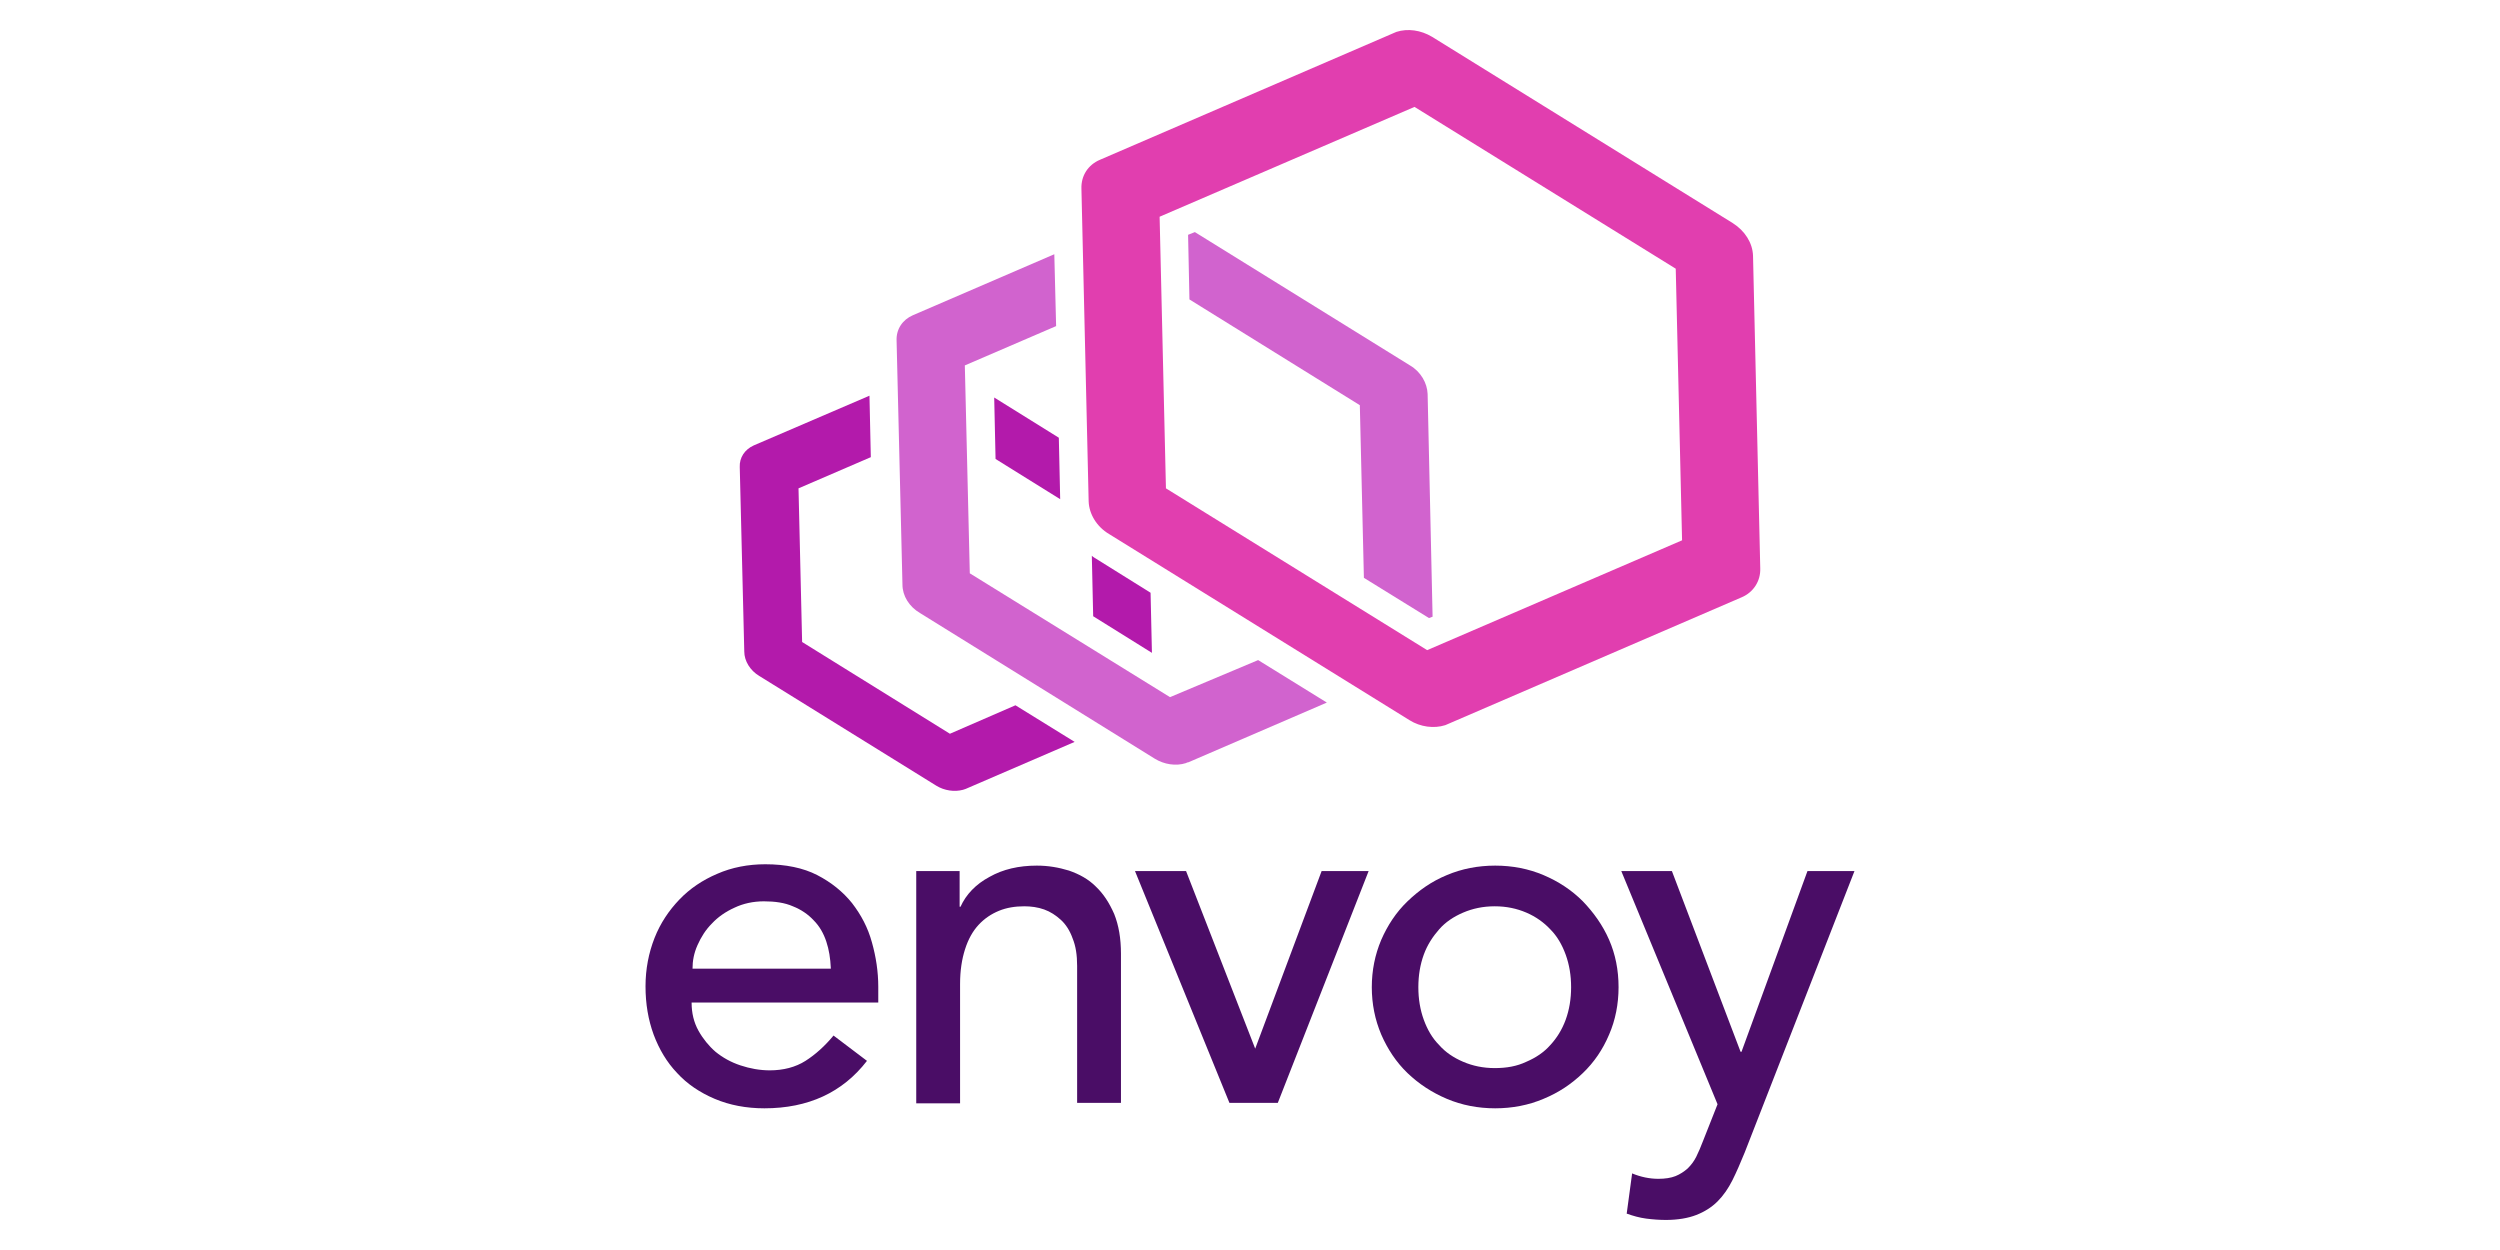
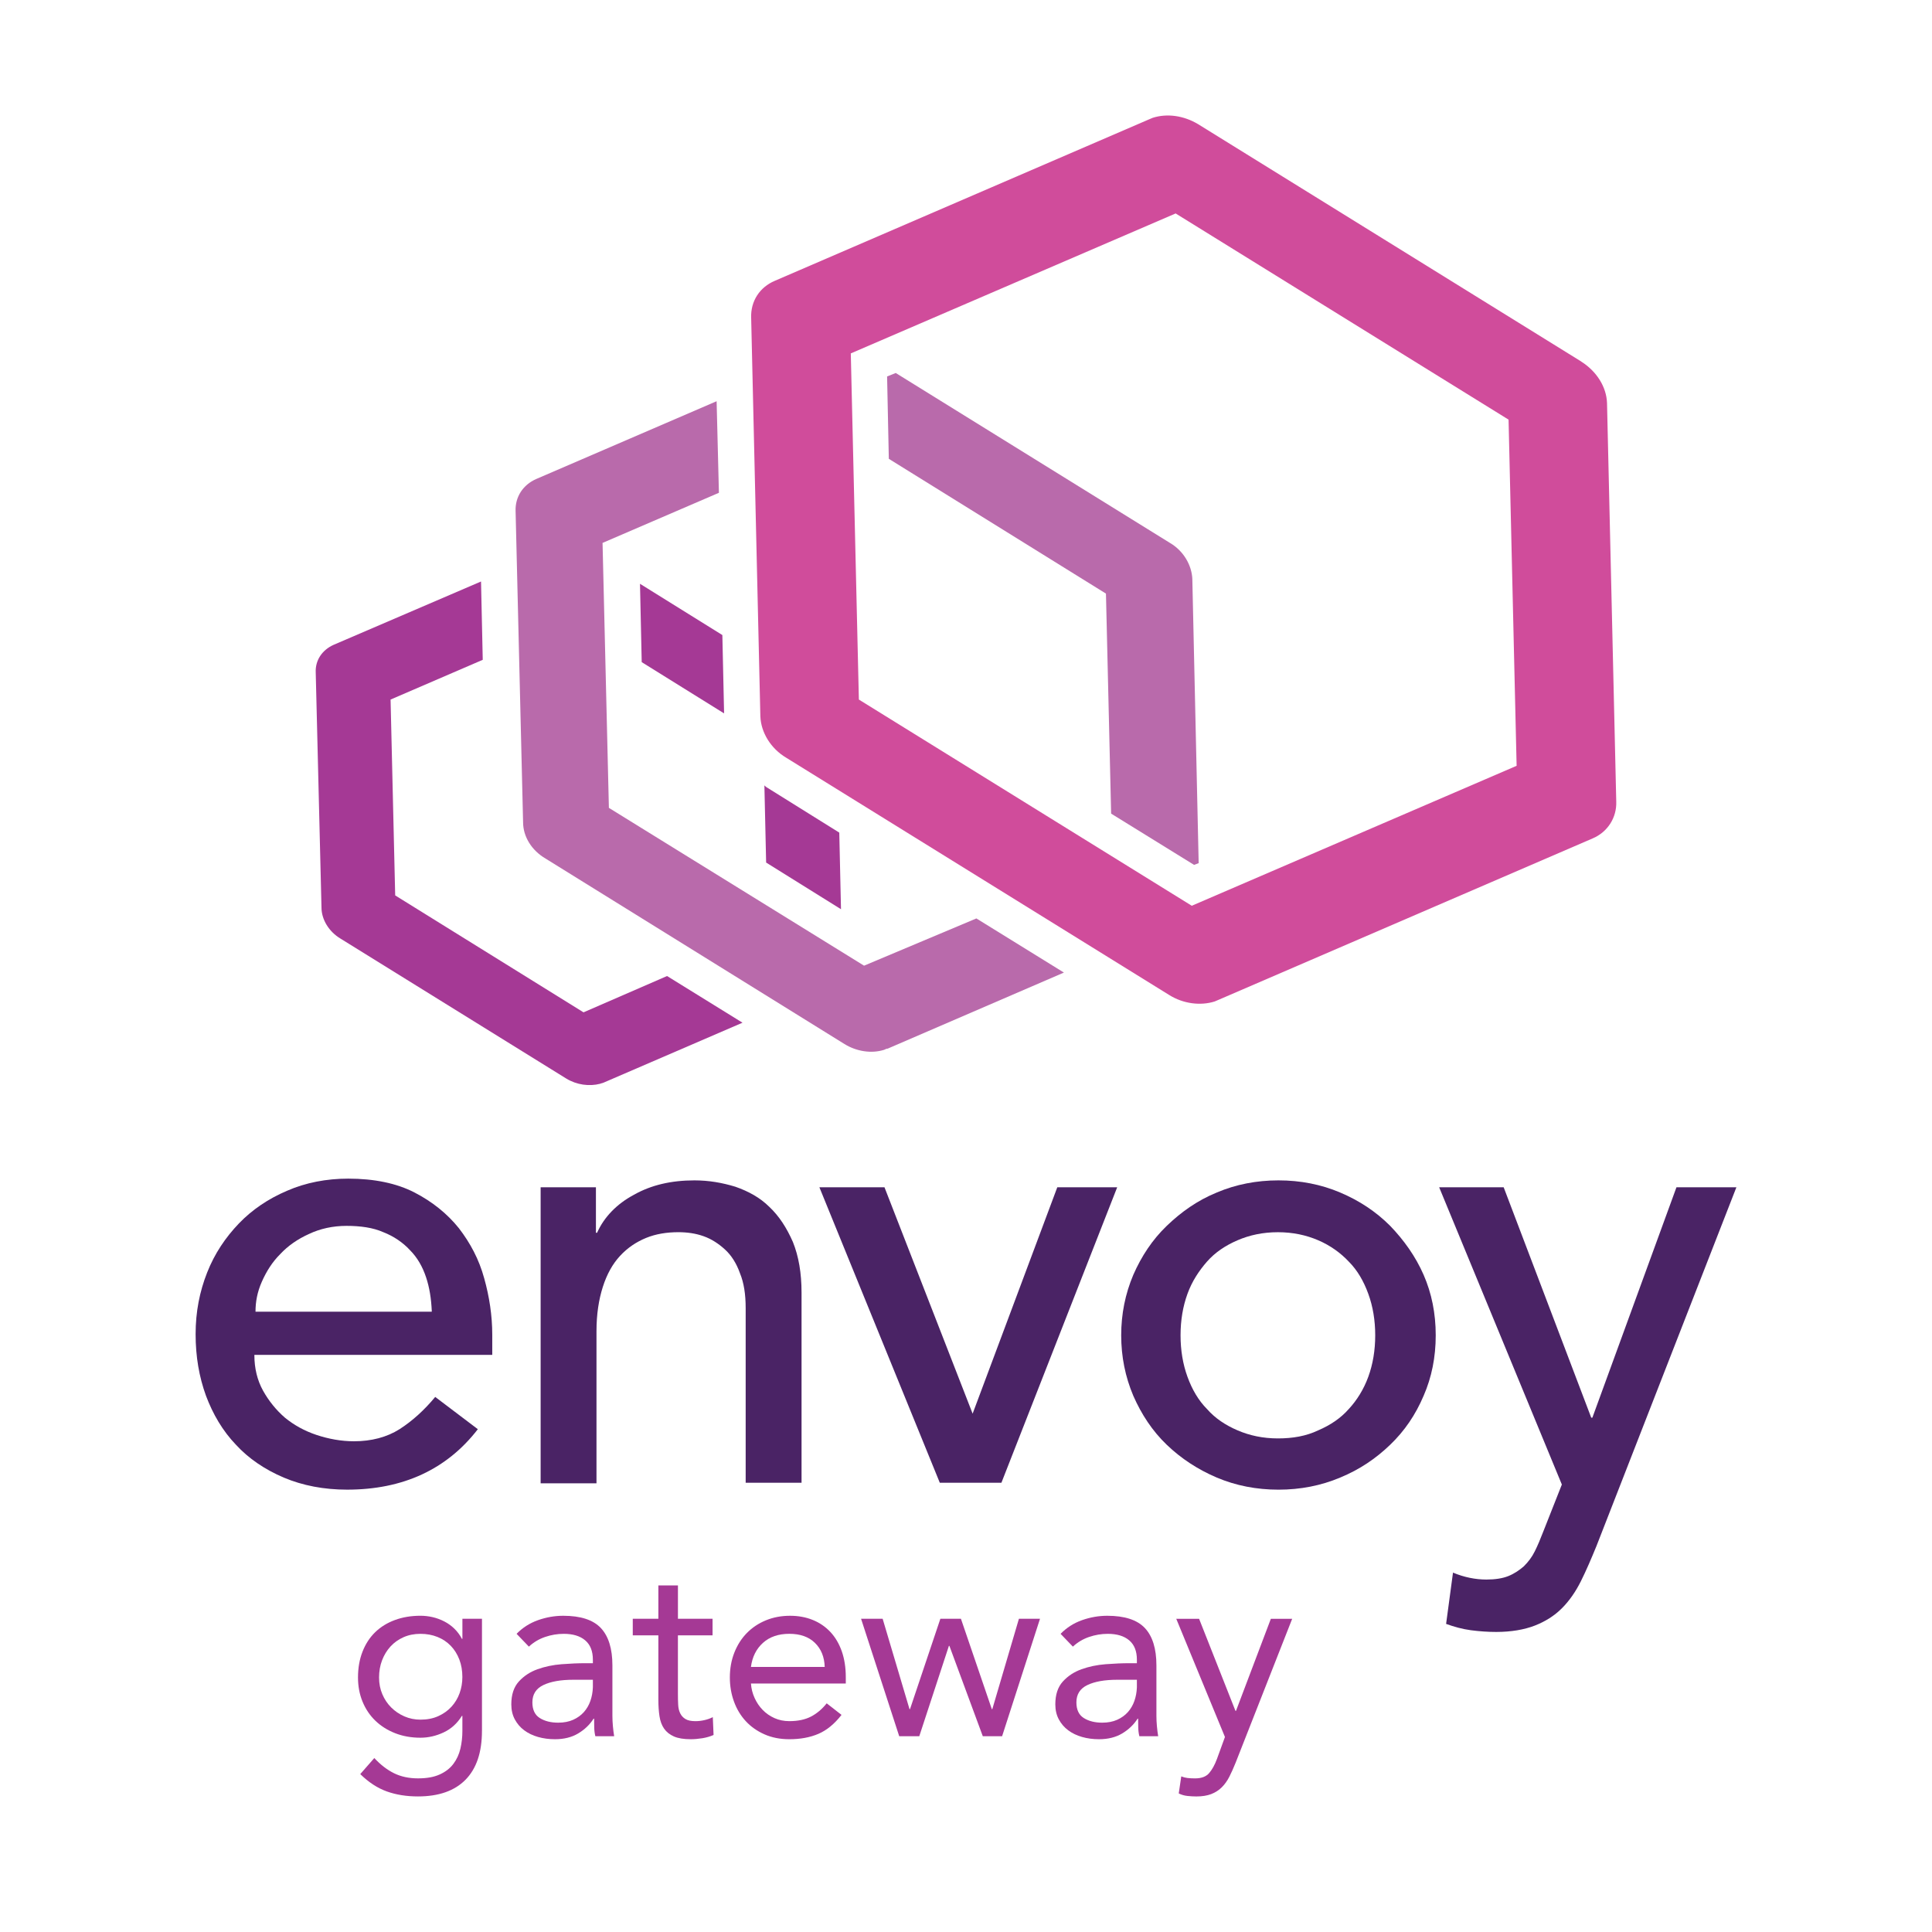
- <svg xmlns="http://www.w3.org/2000/svg" xmlns:xlink="http://www.w3.org/1999/xlink" version="1.1" id="Layer_1" x="0px" y="0px" width="120" height="60" viewBox="0 0 120 60" xml:space="preserve">
-   <defs id="defs37">
-     <defs id="defs5">
-       <rect height="296.2" width="271.8" y="13.6" x="22.9" id="SVGID_1_" />
-     </defs>
-     <clipPath id="SVGID_2_">
-       <use id="use7" style="overflow:visible" xlink:href="#SVGID_1_" x="0" y="0" width="100%" height="100%" />
-     </clipPath>
+ <svg xmlns="http://www.w3.org/2000/svg" version="1.1" viewBox="0 0 1000 1000">
+   <defs>
+     <style>
+       .cls-1 {
+         fill: #d04c9b;
+       }
+ 
+       .cls-2 {
+         fill: #4a2365;
+       }
+ 
+       .cls-3 {
+         fill: #b96aab;
+       }
+ 
+       .cls-4 {
+         isolation: isolate;
+       }
+ 
+       .cls-5 {
+         fill: #a53995;
+       }
+     </style>
  </defs>
-   <style type="text/css" id="style2">
- 
- 	.st0{clip-path:url(#SVGID_2_);fill:#E13EAF;}
- 	.st1{clip-path:url(#SVGID_2_);fill:#4A0D66;}
- 	.st2{clip-path:url(#SVGID_2_);fill:#B31AAB;}
- 	.st3{clip-path:url(#SVGID_2_);fill:#D163CE;}
- 
- </style>
-   <g id="g915" transform="translate(1.7000005e-8,0.190089)">
-     <g transform="translate(3.767384,2.396972)" id="g892">
-       <path style="fill:#4a0d66" id="path10" clip-path="url(#SVGID_2_)" d="m 35.5,260.3 c 0,2.2 0.5,4.3 1.5,6.1 1,1.8 2.3,3.4 3.8,4.7 1.6,1.3 3.4,2.3 5.5,3 2.1,0.7 4.3,1.1 6.5,1.1 3,0 5.7,-0.7 7.9,-2.1 2.2,-1.4 4.3,-3.3 6.2,-5.6 l 7.4,5.6 c -5.4,7 -13,10.5 -22.7,10.5 -4,0 -7.7,-0.7 -11,-2.1 -3.3,-1.4 -6.1,-3.3 -8.3,-5.7 -2.3,-2.4 -4,-5.3 -5.2,-8.5 -1.2,-3.3 -1.8,-6.8 -1.8,-10.7 0,-3.8 0.7,-7.4 2,-10.7 1.3,-3.3 3.2,-6.1 5.5,-8.5 2.3,-2.4 5.1,-4.3 8.4,-5.7 3.2,-1.4 6.8,-2.1 10.6,-2.1 4.5,0 8.4,0.8 11.5,2.4 3.1,1.6 5.7,3.7 7.7,6.2 2,2.6 3.5,5.4 4.4,8.7 0.9,3.2 1.4,6.5 1.4,9.8 v 3.5 H 35.5 Z m 30.8,-7.7 c -0.1,-2.2 -0.4,-4.1 -1,-5.9 -0.6,-1.8 -1.5,-3.4 -2.8,-4.7 -1.2,-1.3 -2.8,-2.4 -4.6,-3.1 -1.8,-0.8 -4,-1.1 -6.4,-1.1 -2.4,0 -4.6,0.5 -6.5,1.4 -2,0.9 -3.7,2.1 -5,3.5 -1.4,1.4 -2.4,3 -3.2,4.8 -0.8,1.8 -1.1,3.5 -1.1,5.2 h 30.6 z" class="st1" transform="matrix(0.2169349,0,0,0.2169349,21.72913,-10.91071)" />
-       <path style="fill:#4a0d66" id="path12" clip-path="url(#SVGID_2_)" d="m 85.1,231.1 h 9.7 V 239 H 95 c 1.2,-2.7 3.4,-5 6.4,-6.6 3,-1.7 6.5,-2.5 10.5,-2.5 2.5,0 4.8,0.4 7.1,1.1 2.3,0.8 4.3,1.9 5.9,3.5 1.7,1.6 3,3.6 4.1,6.1 1,2.5 1.5,5.4 1.5,8.8 v 33 h -9.7 v -30.3 c 0,-2.4 -0.3,-4.4 -1,-6.1 -0.6,-1.7 -1.5,-3.1 -2.6,-4.1 -1.1,-1 -2.3,-1.8 -3.7,-2.3 -1.4,-0.5 -2.9,-0.7 -4.4,-0.7 -2,0 -3.9,0.3 -5.6,1 -1.7,0.7 -3.2,1.7 -4.5,3.1 -1.3,1.4 -2.3,3.2 -3,5.4 -0.7,2.2 -1.1,4.7 -1.1,7.7 v 26.4 h -9.7 v -51.4 z" class="st1" transform="matrix(0.2169349,0,0,0.2169349,21.72913,-10.91071)" />
-       <polygon style="fill:#4a0d66" id="polygon14" clip-path="url(#SVGID_2_)" points="144.9,231.1 160.2,270.4 174.9,231.1 185.3,231.1 165.2,282.4 154.5,282.4 133.6,231.1 " class="st1" transform="matrix(0.2169349,0,0,0.2169349,21.72913,-10.91071)" />
-       <path style="fill:#4a0d66" id="path16" clip-path="url(#SVGID_2_)" d="m 186,256.8 c 0,-3.7 0.7,-7.2 2.1,-10.5 1.4,-3.2 3.3,-6.1 5.8,-8.5 2.5,-2.4 5.3,-4.4 8.7,-5.8 3.3,-1.4 6.9,-2.1 10.7,-2.1 3.8,0 7.4,0.7 10.7,2.1 3.3,1.4 6.2,3.3 8.7,5.8 2.4,2.5 4.4,5.3 5.8,8.5 1.4,3.2 2.1,6.7 2.1,10.5 0,3.7 -0.7,7.3 -2.1,10.5 -1.4,3.3 -3.3,6.1 -5.8,8.5 -2.5,2.4 -5.3,4.3 -8.7,5.7 -3.3,1.4 -6.9,2.1 -10.7,2.1 -3.8,0 -7.4,-0.7 -10.7,-2.1 -3.3,-1.4 -6.2,-3.3 -8.7,-5.7 -2.5,-2.4 -4.4,-5.3 -5.8,-8.5 -1.4,-3.3 -2.1,-6.8 -2.1,-10.5 m 10.3,0 c 0,2.6 0.4,5 1.2,7.2 0.8,2.2 1.9,4.1 3.4,5.6 1.4,1.6 3.2,2.8 5.3,3.7 2.1,0.9 4.4,1.4 7,1.4 2.6,0 4.9,-0.4 7,-1.4 2.1,-0.9 3.9,-2.1 5.3,-3.7 1.4,-1.5 2.6,-3.4 3.4,-5.6 0.8,-2.2 1.2,-4.6 1.2,-7.2 0,-2.6 -0.4,-5 -1.2,-7.2 -0.8,-2.2 -1.9,-4.1 -3.4,-5.6 -1.4,-1.5 -3.2,-2.8 -5.3,-3.7 -2.1,-0.9 -4.4,-1.4 -7,-1.4 -2.6,0 -4.9,0.5 -7,1.4 -2.1,0.9 -3.9,2.1 -5.3,3.7 -1.4,1.6 -2.6,3.4 -3.4,5.6 -0.8,2.2 -1.2,4.6 -1.2,7.2" class="st1" transform="matrix(0.2169349,0,0,0.2169349,21.72913,-10.91071)" />
-       <path style="fill:#4a0d66" id="path18" clip-path="url(#SVGID_2_)" d="m 241.2,231.1 h 11.2 l 15.2,40 h 0.2 l 14.6,-40 h 10.4 l -24.3,62.3 c -0.9,2.2 -1.8,4.3 -2.7,6.1 -0.9,1.8 -2,3.4 -3.3,4.7 -1.3,1.3 -2.9,2.3 -4.7,3 -1.8,0.7 -4.1,1.1 -6.7,1.1 -1.4,0 -2.9,-0.1 -4.4,-0.3 -1.5,-0.2 -2.9,-0.6 -4.3,-1.1 l 1.2,-8.9 c 1.9,0.8 3.9,1.2 5.8,1.2 1.5,0 2.8,-0.2 3.8,-0.6 1,-0.4 1.9,-1 2.7,-1.7 0.8,-0.8 1.4,-1.6 1.9,-2.6 0.5,-1 1,-2.2 1.5,-3.5 l 3.2,-8.1 z" class="st1" transform="matrix(0.2169349,0,0,0.2169349,21.72913,-10.91071)" />
-     </g>
-     <g transform="translate(3.77838,8.389402)" id="g900">
-       <polygon style="fill:#b31aab" id="polygon20" clip-path="url(#SVGID_2_)" points="117,121.2 116.7,107.6 102.4,98.7 102.7,112.3 " class="st2" transform="matrix(0.2169349,0,0,0.2169349,21.72913,-10.91071)" />
-       <path style="fill:#b31aab" id="path22" clip-path="url(#SVGID_2_)" d="m 137.3,155.2 -0.3,-13.3 -12.5,-7.8 c -0.2,-0.1 -0.4,-0.3 -0.5,-0.4 l 0.3,13.4 z" class="st2" transform="matrix(0.2169349,0,0,0.2169349,21.72913,-10.91071)" />
-       <path style="fill:#b31aab" id="path24" clip-path="url(#SVGID_2_)" d="m 92.6,173.1 -32.7,-20.3 -0.8,-34 16,-6.9 -0.3,-13.6 -25.6,11 c -2,0.9 -3.2,2.7 -3.1,4.8 l 1,40.8 c 0,2.1 1.3,4.2 3.3,5.4 l 39.2,24.3 c 1.8,1.1 4,1.4 5.9,0.9 0.2,-0.1 0.4,-0.1 0.6,-0.2 l 24.1,-10.4 -13.1,-8.1 z" class="st2" transform="matrix(0.2169349,0,0,0.2169349,21.72913,-10.91071)" />
-       <path style="fill:#d163ce" id="path26" clip-path="url(#SVGID_2_)" d="m 198.3,97.9 c -0.1,-2.4 -1.5,-4.9 -3.9,-6.3 l -47.6,-29.5 -1.5,0.6 0.3,14.3 37.7,23.4 0.9,38.2 14.4,8.9 0.8,-0.3 z" class="st3" transform="matrix(0.2169349,0,0,0.2169349,21.72913,-10.91071)" />
-       <path style="fill:#d163ce" id="path28" clip-path="url(#SVGID_2_)" d="M 141.3,165 97,137.6 95.9,91.6 116.1,82.9 115.7,67 84.4,80.5 c -2.3,1 -3.7,3.1 -3.6,5.6 l 1.3,54 c 0,2.5 1.5,4.9 3.9,6.3 l 51.9,32.2 c 2.1,1.3 4.7,1.7 6.9,1 0.2,-0.1 0.4,-0.2 0.6,-0.2 l 30.6,-13.2 -15.2,-9.4 z" class="st3" transform="matrix(0.2169349,0,0,0.2169349,21.72913,-10.91071)" />
-       <path style="fill:#e13eaf" id="path30" clip-path="url(#SVGID_2_)" d="M 265.8,60.1 199.3,18.9 c -2.5,-1.5 -5.4,-1.9 -7.9,-1.1 -0.2,0.1 -0.5,0.2 -0.7,0.3 l -64.9,28 c -2.6,1.1 -4.2,3.5 -4.1,6.4 l 1.6,69.2 c 0.1,2.8 1.8,5.6 4.5,7.2 l 66.5,41.2 c 2.4,1.5 5.4,1.9 7.9,1.1 0.2,-0.1 0.5,-0.2 0.7,-0.3 l 64.9,-28 c 2.6,-1.1 4.2,-3.6 4.1,-6.4 l -1.6,-69.2 c -0.1,-2.8 -1.8,-5.5 -4.5,-7.2 m -67.6,94.5 -57.8,-35.8 -1.4,-60.1 56.4,-24.3 57.8,35.8 1.4,60.1 z" class="st0" transform="matrix(0.2169349,0,0,0.2169349,21.72913,-10.91071)" />
+   <g>
+     <g id="Layer_1">
+       <g id="Layer_1-2" data-name="Layer_1">
+         <g>
+           <path id="path10" class="cls-2" d="M131.67,701.59c0,6.55,1.49,12.82,4.46,18.18,2.99,5.37,6.86,10.13,11.34,14.01,4.76,3.88,10.13,6.86,16.39,8.95,6.26,2.08,12.82,3.27,19.38,3.27,8.94,0,16.99-2.09,23.55-6.25,6.55-4.19,12.82-9.85,18.48-16.7l22.06,16.7c-16.1,20.85-38.76,31.29-67.67,31.29-11.92,0-22.96-2.09-32.79-6.25-9.84-4.19-18.18-9.85-24.75-17-6.86-7.15-11.92-15.8-15.5-25.34-3.57-9.84-5.37-20.28-5.37-31.9s2.09-22.06,5.97-31.9c3.87-9.84,9.54-18.18,16.39-25.34,6.86-7.15,15.21-12.82,25.04-17,9.54-4.16,20.27-6.25,31.6-6.25,13.42,0,25.04,2.39,34.29,7.17,9.24,4.76,16.99,11.02,22.96,18.46,5.96,7.76,10.43,16.11,13.12,25.95,2.68,9.54,4.17,19.38,4.17,29.21v10.44h-123.12v.3h0ZM223.49,678.64c-.3-6.57-1.19-12.24-2.98-17.59-1.79-5.37-4.48-10.14-8.35-14.02-3.58-3.88-8.35-7.15-13.72-9.24-5.37-2.39-11.92-3.28-19.08-3.28s-13.72,1.49-19.38,4.17c-5.97,2.67-11.03,6.25-14.91,10.42-4.18,4.17-7.15,8.94-9.54,14.31-2.38,5.37-3.28,10.44-3.28,15.51h91.23v-.29h0Z" />
+           <path id="path12" class="cls-2" d="M279.53,614.54h28.92v23.54h.6c3.58-8.05,10.13-14.9,19.08-19.67,8.95-5.07,19.38-7.45,31.3-7.45,7.46,0,14.31,1.2,21.17,3.28,6.86,2.39,12.82,5.68,17.59,10.42,5.07,4.78,8.94,10.74,12.22,18.2,2.99,7.45,4.47,16.1,4.47,26.22v98.4h-28.92v-90.35c0-7.15-.89-13.11-2.98-18.17-1.79-5.07-4.47-9.26-7.75-12.24s-6.86-5.37-11.03-6.85c-4.17-1.5-8.64-2.09-13.12-2.09-5.96,0-11.63.9-16.7,2.98-5.06,2.09-9.54,5.07-13.41,9.25-3.88,4.17-6.86,9.54-8.95,16.09-2.08,6.56-3.28,14.01-3.28,22.96v78.71h-28.91v-153.24h-.3,0Z" />
+           <polygon id="polygon14" class="cls-2" points="457.81 614.54 503.43 731.71 547.25 614.54 578.25 614.54 518.33 767.47 486.44 767.47 424.12 614.54 457.81 614.54" />
+           <path id="path16" class="cls-2" d="M580.33,691.15c0-11.03,2.1-21.46,6.27-31.3,4.17-9.54,9.84-18.18,17.3-25.34,7.45-7.17,15.8-13.13,25.93-17.28,9.85-4.19,20.58-6.27,31.9-6.27s22.06,2.08,31.9,6.27c9.84,4.16,18.49,9.82,25.93,17.28,7.16,7.45,13.12,15.8,17.3,25.34,4.17,9.54,6.27,19.97,6.27,31.3s-2.1,21.77-6.27,31.31c-4.18,9.83-9.84,18.18-17.3,25.34-7.44,7.15-15.78,12.82-25.93,17-9.84,4.16-20.56,6.25-31.9,6.25s-22.05-2.09-31.9-6.25c-9.83-4.19-18.48-9.85-25.93-17-7.46-7.15-13.12-15.8-17.3-25.34-4.17-9.84-6.27-20.28-6.27-31.31M611.05,691.15c0,7.76,1.2,14.91,3.58,21.47,2.38,6.55,5.66,12.21,10.12,16.7,4.19,4.78,9.56,8.35,15.81,11.03,6.25,2.68,13.12,4.17,20.87,4.17s14.61-1.2,20.87-4.17c6.25-2.69,11.62-6.25,15.81-11.03,4.16-4.48,7.74-10.15,10.12-16.7,2.39-6.56,3.58-13.72,3.58-21.47s-1.19-14.9-3.58-21.46c-2.38-6.56-5.66-12.23-10.12-16.7-4.19-4.47-9.56-8.35-15.81-11.03-6.25-2.68-13.12-4.17-20.87-4.17s-14.62,1.49-20.87,4.17c-6.25,2.69-11.62,6.27-15.81,11.03-4.16,4.77-7.74,10.14-10.12,16.7s-3.58,13.71-3.58,21.46" />
+           <path id="path18" class="cls-2" d="M744.91,614.54h33.39l45.32,119.24h.59l43.52-119.24h31.02l-72.44,185.73c-2.69,6.56-5.37,12.82-8.06,18.19-2.68,5.37-5.96,10.13-9.85,14.01-3.86,3.87-8.64,6.86-14.01,8.94-5.37,2.09-12.21,3.28-19.97,3.28-4.17,0-8.64-.3-13.12-.89-4.46-.59-8.65-1.78-12.8-3.27l3.57-26.55c5.66,2.39,11.62,3.59,17.29,3.59,4.48,0,8.35-.59,11.33-1.79,2.99-1.19,5.66-2.98,8.05-5.07,2.39-2.39,4.19-4.76,5.66-7.74,1.51-3,2.98-6.56,4.48-10.44l9.53-24.14-63.49-153.83v-.02Z" />
+           <polygon id="polygon20" class="cls-5" points="374.79 369.25 373.89 328.7 331.26 302.17 332.15 342.72 374.79 369.25" />
+           <path id="path22" class="cls-5" d="M435.3,470.61l-.89-39.65-37.26-23.25c-.6-.3-1.19-.89-1.5-1.2l.9,39.95,38.75,24.15h0Z" />
+           <path id="path24" class="cls-5" d="M302.04,523.99l-97.49-60.53-2.39-101.37,47.71-20.57-.89-40.54-76.32,32.79c-5.96,2.68-9.54,8.04-9.24,14.31l2.98,121.63c0,6.27,3.88,12.53,9.83,16.1l116.87,72.45c5.37,3.28,11.92,4.17,17.58,2.68.6-.29,1.19-.29,1.79-.59l71.85-31-39.05-24.16-43.23,18.79h0Z" />
+           <path id="path26" class="cls-3" d="M617.16,299.78c-.29-7.15-4.47-14.6-11.62-18.78l-141.91-87.94-4.47,1.79.89,42.63,112.39,69.77,2.68,113.88,42.93,26.53,2.38-.89-3.28-146.98h.01Z" />
+           <path id="path28" class="cls-3" d="M447.23,499.83l-132.07-81.68-3.28-137.14,60.23-25.94-1.19-47.4-93.32,40.24c-6.86,2.99-11.03,9.25-10.73,16.7l3.88,160.99c0,7.45,4.47,14.61,11.63,18.79l154.72,96c6.26,3.87,14.01,5.06,20.57,2.98.59-.31,1.19-.6,1.79-.6l91.22-39.37-45.31-28.02-58.13,24.45h-.01Z" />
+           <path id="path30" class="cls-1" d="M818.4,187.09l-198.26-122.82c-7.45-4.47-16.09-5.67-23.54-3.28-.6.3-1.5.6-2.09.89l-193.49,83.48c-7.75,3.28-12.52,10.44-12.22,19.08l4.76,206.31c.31,8.35,5.37,16.7,13.42,21.47l198.26,122.83c7.15,4.47,16.1,5.66,23.53,3.29.6-.31,1.51-.6,2.1-.9l193.48-83.48c7.74-3.28,12.52-10.74,12.22-19.08l-4.78-206.3c-.3-8.35-5.37-16.4-13.41-21.47M616.86,468.82l-172.31-106.73-4.18-179.17,168.14-72.44,172.32,106.72,4.17,179.18-168.15,72.44h.01Z" />
+           <g class="cls-4">
+             <path class="cls-5" d="M249.46,895.93c0,11.08-2.84,19.5-8.51,25.26-5.67,5.76-13.88,8.64-24.61,8.64-5.97,0-11.36-.87-16.17-2.6-4.81-1.73-9.37-4.72-13.7-8.96l7.27-8.31c3.2,3.46,6.6,6.08,10.2,7.86,3.59,1.77,7.73,2.66,12.4,2.66s8.25-.67,11.23-2.01c2.99-1.34,5.35-3.16,7.08-5.46,1.73-2.29,2.94-4.92,3.64-7.86.69-2.94,1.04-6.02,1.04-9.22v-7.79h-.26c-2.42,3.9-5.58,6.75-9.48,8.57s-7.88,2.73-11.95,2.73c-4.76,0-9.14-.78-13.12-2.34-3.98-1.56-7.4-3.72-10.26-6.49-2.86-2.77-5.06-6.06-6.62-9.87-1.56-3.81-2.34-7.96-2.34-12.47,0-4.94.78-9.39,2.34-13.38,1.56-3.98,3.74-7.34,6.56-10.07,2.81-2.73,6.21-4.83,10.2-6.3,3.98-1.47,8.4-2.21,13.25-2.21,2.08,0,4.16.24,6.23.71,2.08.48,4.09,1.21,6.04,2.21,1.95,1,3.7,2.25,5.26,3.77,1.56,1.52,2.86,3.27,3.9,5.26h.26v-10.39h10.13v58.06ZM196.2,868.27c0,3.12.56,6,1.69,8.64,1.12,2.64,2.66,4.94,4.61,6.88s4.22,3.49,6.82,4.61c2.6,1.13,5.37,1.69,8.31,1.69,3.46,0,6.54-.6,9.22-1.82,2.68-1.21,4.96-2.83,6.82-4.87,1.86-2.03,3.27-4.37,4.22-7.01.95-2.64,1.43-5.43,1.43-8.38,0-3.29-.52-6.3-1.56-9.03s-2.51-5.08-4.42-7.08c-1.91-1.99-4.2-3.53-6.88-4.61-2.69-1.08-5.63-1.62-8.83-1.62s-6.13.58-8.77,1.75c-2.64,1.17-4.89,2.77-6.75,4.81-1.86,2.04-3.31,4.42-4.35,7.14s-1.56,5.69-1.56,8.9Z" />
+             <path class="cls-5" d="M267.38,845.67c3.12-3.2,6.82-5.56,11.1-7.08,4.29-1.51,8.64-2.27,13.05-2.27,9,0,15.5,2.12,19.48,6.36,3.98,4.24,5.97,10.7,5.97,19.35v26.11c0,1.73.09,3.53.26,5.39.17,1.86.39,3.57.65,5.13h-9.74c-.35-1.38-.54-2.92-.58-4.61-.04-1.69-.06-3.18-.06-4.48h-.26c-1.99,3.12-4.66,5.67-7.99,7.66-3.33,1.99-7.34,2.99-12.01,2.99-3.12,0-6.04-.39-8.77-1.17s-5.11-1.93-7.14-3.44c-2.04-1.51-3.66-3.4-4.87-5.65-1.21-2.25-1.82-4.85-1.82-7.79,0-5.02,1.3-8.96,3.9-11.82,2.6-2.86,5.82-4.98,9.68-6.36,3.85-1.38,8.01-2.25,12.47-2.6,4.46-.34,8.55-.52,12.27-.52h3.9v-1.82c0-4.42-1.32-7.75-3.96-10-2.64-2.25-6.34-3.38-11.1-3.38-3.29,0-6.52.54-9.68,1.62-3.16,1.08-5.95,2.75-8.38,5l-6.36-6.62ZM296.73,869.44c-6.49,0-11.65.91-15.46,2.73-3.81,1.82-5.71,4.8-5.71,8.96,0,3.81,1.28,6.52,3.83,8.12,2.55,1.6,5.73,2.4,9.55,2.4,2.94,0,5.52-.5,7.73-1.49,2.21-1,4.05-2.32,5.52-3.96,1.47-1.64,2.6-3.57,3.38-5.78s1.21-4.57,1.3-7.08v-3.9h-10.13Z" />
+             <path class="cls-5" d="M368.81,846.45h-17.92v30.39c0,1.99.04,3.83.13,5.52.08,1.69.43,3.16,1.04,4.42.6,1.26,1.51,2.25,2.73,2.99,1.21.74,2.94,1.1,5.19,1.1,1.47,0,2.99-.17,4.55-.52,1.56-.34,3.03-.86,4.42-1.56l.39,9.22c-1.73.78-3.66,1.34-5.78,1.69-2.12.34-4.14.52-6.04.52-3.64,0-6.54-.48-8.7-1.43-2.17-.95-3.85-2.29-5.07-4.03-1.21-1.73-2.01-3.87-2.4-6.43-.39-2.55-.58-5.39-.58-8.51v-33.38h-13.25v-8.57h13.25v-17.27h10.13v17.27h17.92v8.57Z" />
+             <path class="cls-5" d="M435.57,887.62c-3.64,4.68-7.62,7.95-11.95,9.81-4.33,1.86-9.35,2.79-15.07,2.79-4.76,0-9.05-.84-12.86-2.53-3.81-1.69-7.04-3.96-9.68-6.82-2.64-2.86-4.68-6.23-6.1-10.13s-2.14-8.05-2.14-12.47c0-4.68.78-8.98,2.34-12.92,1.56-3.94,3.72-7.32,6.49-10.13,2.77-2.81,6.06-5,9.87-6.56,3.81-1.56,7.97-2.34,12.47-2.34,4.24,0,8.14.71,11.69,2.14,3.55,1.43,6.6,3.51,9.16,6.23,2.55,2.73,4.52,6.06,5.91,10,1.38,3.94,2.08,8.42,2.08,13.44v3.25h-49.09c.17,2.6.8,5.09,1.88,7.47,1.08,2.38,2.49,4.46,4.22,6.23,1.73,1.78,3.77,3.18,6.1,4.22s4.89,1.56,7.66,1.56c4.42,0,8.14-.78,11.17-2.34,3.03-1.56,5.76-3.85,8.18-6.88l7.66,5.97ZM426.87,862.81c-.17-5.2-1.86-9.35-5.07-12.47-3.2-3.12-7.62-4.68-13.25-4.68s-10.18,1.56-13.64,4.68c-3.46,3.12-5.54,7.27-6.23,12.47h38.19Z" />
+             <path class="cls-5" d="M518.69,898.66h-10l-17.28-46.76h-.26l-15.33,46.76h-10.39l-19.74-60.78h11.17l13.9,46.76h.26l15.71-46.76h10.65l15.98,46.76h.26l13.77-46.76h10.91l-19.61,60.78Z" />
+             <path class="cls-5" d="M548.96,845.67c3.12-3.2,6.82-5.56,11.1-7.08,4.29-1.51,8.64-2.27,13.05-2.27,9,0,15.5,2.12,19.48,6.36,3.98,4.24,5.97,10.7,5.97,19.35v26.11c0,1.73.08,3.53.26,5.39.17,1.86.39,3.57.65,5.13h-9.74c-.35-1.38-.54-2.92-.58-4.61-.04-1.69-.06-3.18-.06-4.48h-.26c-1.99,3.12-4.66,5.67-7.99,7.66-3.33,1.99-7.34,2.99-12.01,2.99-3.12,0-6.04-.39-8.77-1.17s-5.11-1.93-7.14-3.44c-2.04-1.51-3.66-3.4-4.87-5.65-1.21-2.25-1.82-4.85-1.82-7.79,0-5.02,1.3-8.96,3.9-11.82s5.82-4.98,9.68-6.36c3.85-1.38,8.01-2.25,12.47-2.6,4.46-.34,8.55-.52,12.27-.52h3.9v-1.82c0-4.42-1.32-7.75-3.96-10-2.64-2.25-6.34-3.38-11.11-3.38-3.29,0-6.52.54-9.68,1.62-3.16,1.08-5.95,2.75-8.38,5l-6.36-6.62ZM578.31,869.44c-6.49,0-11.65.91-15.46,2.73-3.81,1.82-5.71,4.8-5.71,8.96,0,3.81,1.28,6.52,3.83,8.12,2.55,1.6,5.74,2.4,9.55,2.4,2.94,0,5.52-.5,7.73-1.49,2.21-1,4.05-2.32,5.52-3.96,1.47-1.64,2.6-3.57,3.38-5.78s1.21-4.57,1.3-7.08v-3.9h-10.13Z" />
+             <path class="cls-5" d="M639.48,912.56c-1.04,2.6-2.1,4.96-3.18,7.08-1.08,2.12-2.38,3.94-3.9,5.46-1.52,1.51-3.33,2.68-5.46,3.51-2.12.82-4.7,1.23-7.73,1.23-1.47,0-3.01-.09-4.61-.26-1.6-.17-3.1-.61-4.48-1.3l1.3-8.83c1.04.43,2.12.71,3.25.84,1.12.13,2.42.2,3.9.2,3.29,0,5.71-.91,7.27-2.73s2.9-4.24,4.03-7.27l4.16-11.43-25.2-61.17h11.82l18.83,47.67h.26l18.05-47.67h11.04l-29.35,74.68Z" />
+           </g>
+         </g>
+       </g>
    </g>
  </g>
</svg>
